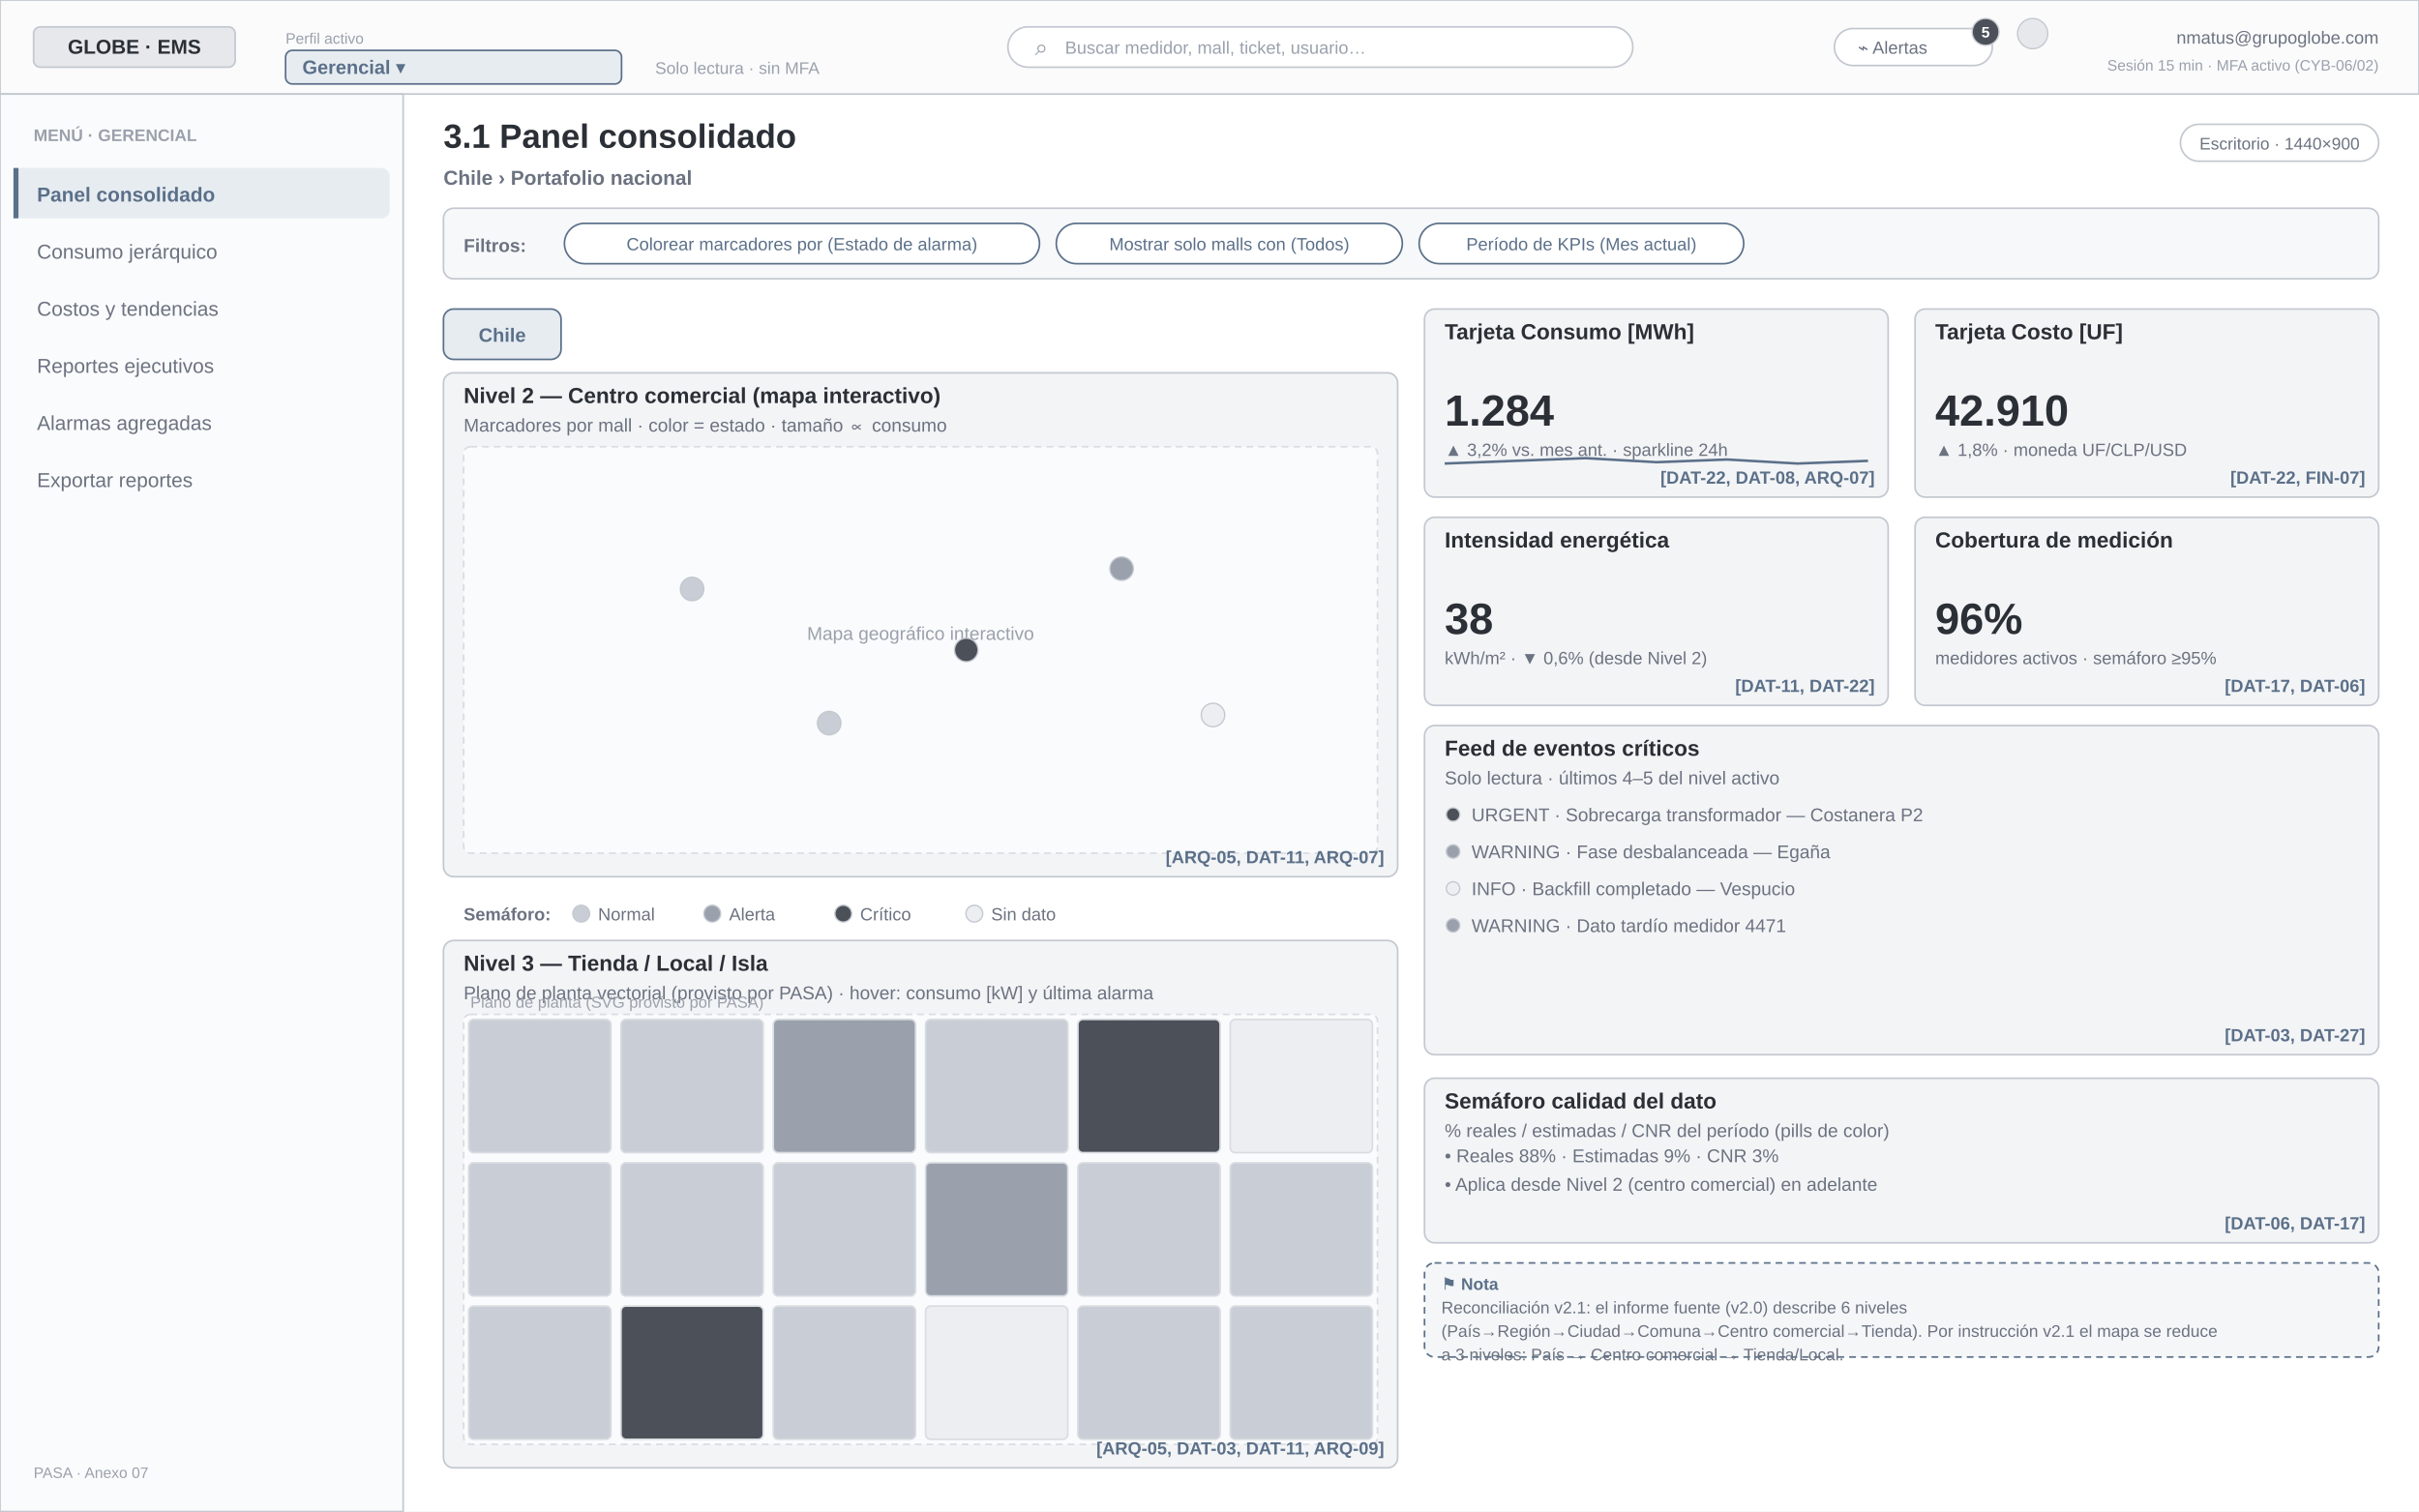
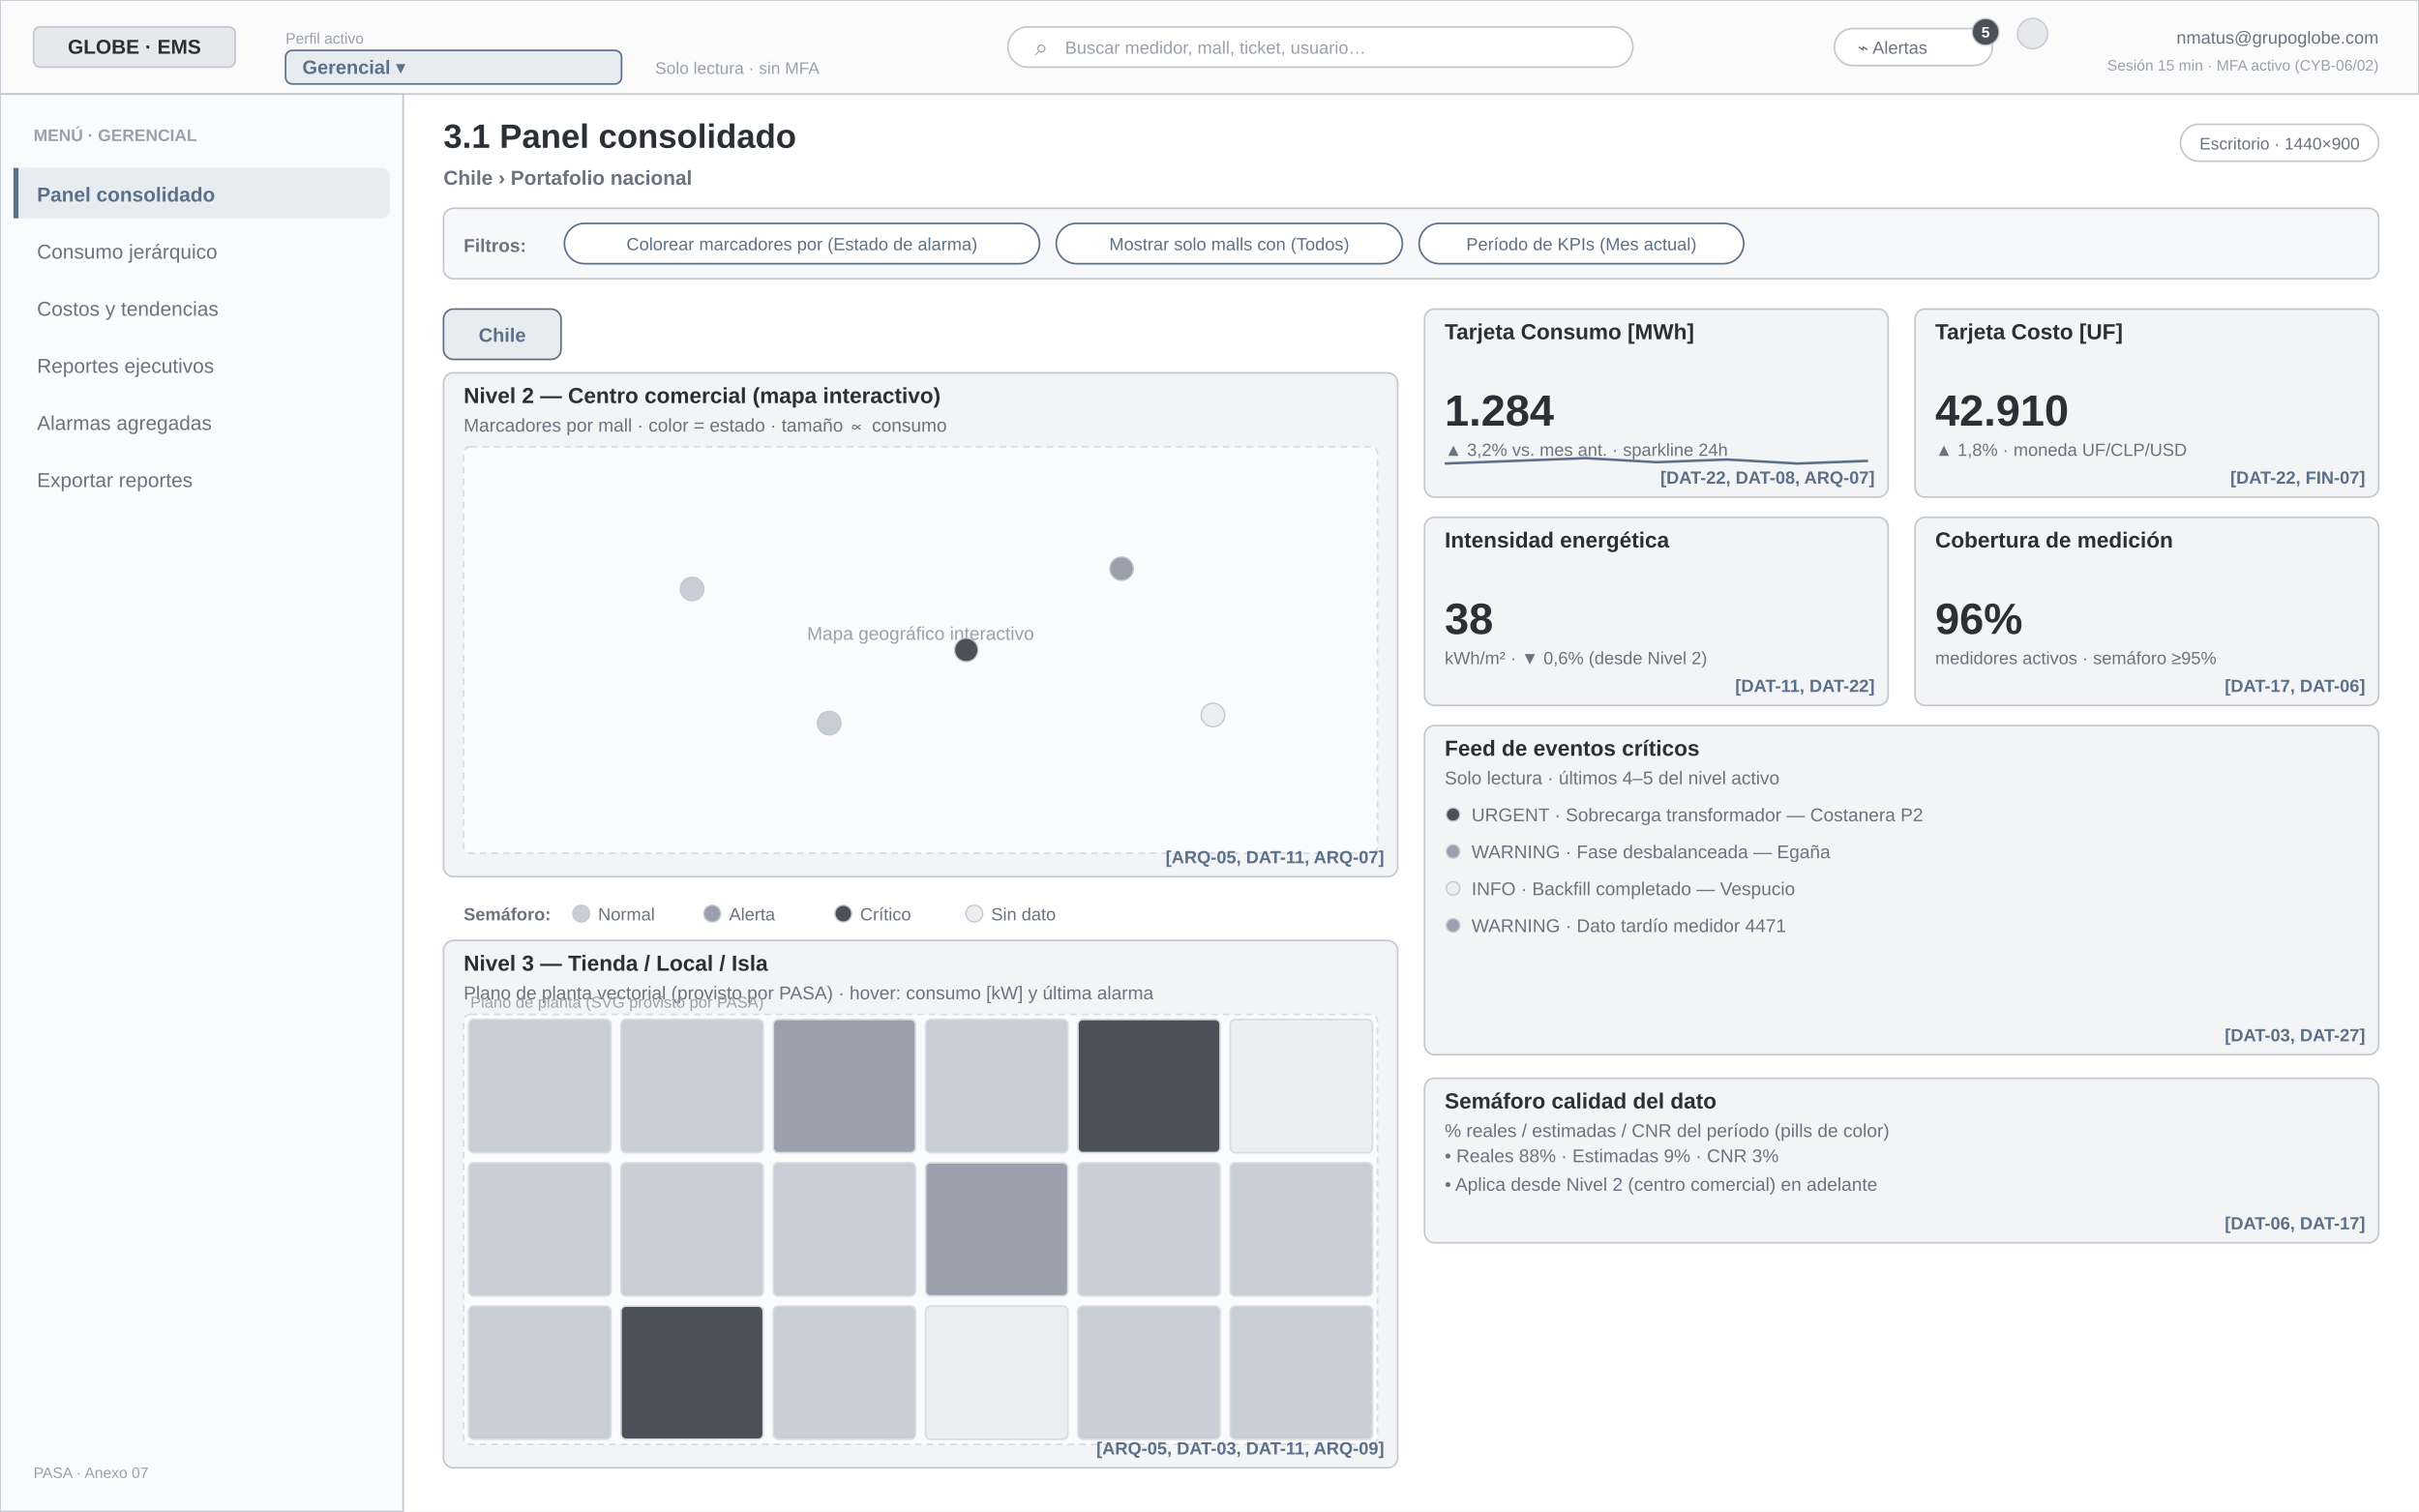
<svg xmlns="http://www.w3.org/2000/svg" viewBox="0 0 1440 900" width="1440" height="900" font-family="'Segoe UI', 'Helvetica Neue', Arial, sans-serif">
  <rect x="0" y="0" width="1440" height="900" rx="0" fill="#ffffff" stroke="none" stroke-width="1" />
  <rect x="0" y="0" width="1440" height="56" rx="0" fill="#fbfbfc" stroke="#c3c8d0" stroke-width="1" />
  <rect x="20" y="16" width="120" height="24" rx="4" fill="#e6e8ec" stroke="#c3c8d0" stroke-width="1" />
  <text x="80" y="32" font-family="'Segoe UI', 'Helvetica Neue', Arial, sans-serif" font-size="12" fill="#2b2f36" font-weight="700" text-anchor="middle">GLOBE · EMS</text>
  <text x="170" y="26" font-family="'Segoe UI', 'Helvetica Neue', Arial, sans-serif" font-size="9" fill="#9aa1ac" font-weight="normal" text-anchor="start">Perfil activo</text>
  <rect x="170" y="30" width="200" height="20" rx="4" fill="#e7ecf1" stroke="#5b7089" stroke-width="1" />
  <text x="180" y="44" font-family="'Segoe UI', 'Helvetica Neue', Arial, sans-serif" font-size="11.5" fill="#5b7089" font-weight="600" text-anchor="start">Gerencial  ▾</text>
  <text x="390" y="44" font-family="'Segoe UI', 'Helvetica Neue', Arial, sans-serif" font-size="10" fill="#9aa1ac" font-weight="normal" text-anchor="start">Solo lectura · sin MFA</text>
  <rect x="600" y="16" width="372" height="24" rx="12" fill="#ffffff" stroke="#c3c8d0" stroke-width="1" />
  <text x="616" y="33" font-family="'Segoe UI', 'Helvetica Neue', Arial, sans-serif" font-size="14" fill="#9aa1ac" font-weight="normal" text-anchor="start">⌕</text>
  <text x="634" y="32" font-family="'Segoe UI', 'Helvetica Neue', Arial, sans-serif" font-size="10.5" fill="#9aa1ac" font-weight="normal" text-anchor="start">Buscar medidor, mall, ticket, usuario…</text>
  <rect x="1092" y="17" width="94" height="22" rx="11" fill="#ffffff" stroke="#c3c8d0" stroke-width="1" />
  <text x="1106" y="32" font-family="'Segoe UI', 'Helvetica Neue', Arial, sans-serif" font-size="10.5" fill="#6b7280" font-weight="normal" text-anchor="start">⌁ Alertas</text>
  <circle cx="1182" cy="19" r="8" fill="#4b5059" stroke="#c3c8d0" stroke-width="0.8" />
  <text x="1182" y="22.3" font-family="'Segoe UI', 'Helvetica Neue', Arial, sans-serif" font-size="9" fill="#ffffff" font-weight="700" text-anchor="middle">5</text>
  <circle cx="1210" cy="20" r="9" fill="#e6e8ec" stroke="#c3c8d0" stroke-width="0.8" />
  <text x="1416" y="26" font-family="'Segoe UI', 'Helvetica Neue', Arial, sans-serif" font-size="10.5" fill="#6b7280" font-weight="normal" text-anchor="end">nmatus@grupoglobe.com</text>
  <text x="1416" y="42" font-family="'Segoe UI', 'Helvetica Neue', Arial, sans-serif" font-size="9" fill="#9aa1ac" font-weight="normal" text-anchor="end">Sesión 15 min · MFA activo (CYB-06/02)</text>
  <rect x="0" y="56" width="240" height="844" rx="0" fill="#fafbfc" stroke="#c3c8d0" stroke-width="1" />
  <text x="20" y="84" font-family="'Segoe UI', 'Helvetica Neue', Arial, sans-serif" font-size="10" fill="#9aa1ac" font-weight="700" text-anchor="start">MENÚ · GERENCIAL</text>
  <rect x="8" y="100" width="224" height="30" rx="5" fill="#e7ecf1" stroke="none" stroke-width="1" />
  <rect x="8" y="100" width="3" height="30" rx="0" fill="#5b7089" stroke="none" stroke-width="1" />
  <text x="22" y="120" font-family="'Segoe UI', 'Helvetica Neue', Arial, sans-serif" font-size="12" fill="#5b7089" font-weight="700" text-anchor="start">Panel consolidado</text>
  <text x="22" y="154" font-family="'Segoe UI', 'Helvetica Neue', Arial, sans-serif" font-size="12" fill="#6b7280" font-weight="normal" text-anchor="start">Consumo jerárquico</text>
  <text x="22" y="188" font-family="'Segoe UI', 'Helvetica Neue', Arial, sans-serif" font-size="12" fill="#6b7280" font-weight="normal" text-anchor="start">Costos y tendencias</text>
  <text x="22" y="222" font-family="'Segoe UI', 'Helvetica Neue', Arial, sans-serif" font-size="12" fill="#6b7280" font-weight="normal" text-anchor="start">Reportes ejecutivos</text>
  <text x="22" y="256" font-family="'Segoe UI', 'Helvetica Neue', Arial, sans-serif" font-size="12" fill="#6b7280" font-weight="normal" text-anchor="start">Alarmas agregadas</text>
  <text x="22" y="290" font-family="'Segoe UI', 'Helvetica Neue', Arial, sans-serif" font-size="12" fill="#6b7280" font-weight="normal" text-anchor="start">Exportar reportes</text>
  <text x="20" y="880" font-family="'Segoe UI', 'Helvetica Neue', Arial, sans-serif" font-size="9" fill="#9aa1ac" font-weight="normal" text-anchor="start">PASA · Anexo 07</text>
  <text x="264" y="88" font-family="'Segoe UI', 'Helvetica Neue', Arial, sans-serif" font-size="20" fill="#2b2f36" font-weight="700" text-anchor="start">3.1  Panel consolidado</text>
  <rect x="1298" y="74" width="118" height="22" rx="11" fill="#ffffff" stroke="#c3c8d0" stroke-width="1" />
  <text x="1357" y="89" font-family="'Segoe UI', 'Helvetica Neue', Arial, sans-serif" font-size="10" fill="#6b7280" font-weight="normal" text-anchor="middle">Escritorio · 1440×900</text>
  <text x="264" y="110" font-family="'Segoe UI', 'Helvetica Neue', Arial, sans-serif" font-size="12" fill="#6b7280" font-weight="600" text-anchor="start">Chile  ›  Portafolio nacional</text>
  <rect x="264" y="124" width="1152" height="42" rx="6" fill="#f7f8fa" stroke="#c3c8d0" stroke-width="1" />
  <text x="276" y="150" font-family="'Segoe UI', 'Helvetica Neue', Arial, sans-serif" font-size="11" fill="#6b7280" font-weight="700" text-anchor="start">Filtros:</text>
  <rect x="336" y="133" width="282.8" height="24" rx="12" fill="#ffffff" stroke="#5b7089" stroke-width="1" />
  <text x="477.4" y="149" font-family="'Segoe UI', 'Helvetica Neue', Arial, sans-serif" font-size="10.5" fill="#5b7089" font-weight="normal" text-anchor="middle">Colorear marcadores por (Estado de alarma)</text>
  <rect x="628.8" y="133" width="206.0" height="24" rx="12" fill="#ffffff" stroke="#5b7089" stroke-width="1" />
  <text x="731.8" y="149" font-family="'Segoe UI', 'Helvetica Neue', Arial, sans-serif" font-size="10.5" fill="#5b7089" font-weight="normal" text-anchor="middle">Mostrar solo malls con (Todos)</text>
  <rect x="844.8" y="133" width="193.2" height="24" rx="12" fill="#ffffff" stroke="#5b7089" stroke-width="1" />
  <text x="941.4" y="149" font-family="'Segoe UI', 'Helvetica Neue', Arial, sans-serif" font-size="10.5" fill="#5b7089" font-weight="normal" text-anchor="middle">Período de KPIs (Mes actual)</text>
-   <rect x="848" y="752" width="568" height="56" rx="6" fill="#f4f6f8" stroke="#5b7089" stroke-width="1" stroke-dasharray="4 3" />
-   <text x="858" y="768" font-family="'Segoe UI', 'Helvetica Neue', Arial, sans-serif" font-size="10" fill="#5b7089" font-weight="700" text-anchor="start">⚑ Nota</text>
-   <text x="858" y="782" font-family="'Segoe UI', 'Helvetica Neue', Arial, sans-serif" font-size="10" fill="#6b7280" font-weight="normal" text-anchor="start">Reconciliación v2.1: el informe fuente (v2.0) describe 6 niveles</text>
-   <text x="858" y="796" font-family="'Segoe UI', 'Helvetica Neue', Arial, sans-serif" font-size="10" fill="#6b7280" font-weight="normal" text-anchor="start">(País→Región→Ciudad→Comuna→Centro comercial→Tienda). Por instrucción v2.1 el mapa se reduce</text>
-   <text x="858" y="810" font-family="'Segoe UI', 'Helvetica Neue', Arial, sans-serif" font-size="10" fill="#6b7280" font-weight="normal" text-anchor="start">a 3 niveles: País → Centro comercial → Tienda/Local.</text>
  <rect x="264.0" y="184" width="70" height="30" rx="6" fill="#e7ecf1" stroke="#5b7089" stroke-width="1" />
  <text x="299.0" y="203.5" font-family="'Segoe UI', 'Helvetica Neue', Arial, sans-serif" font-size="11.5" fill="#5b7089" font-weight="600" text-anchor="middle">Chile</text>
  <rect x="264.0" y="222" width="568.0" height="300" rx="6" fill="#f3f4f6" stroke="#c3c8d0" stroke-width="1" />
  <text x="276.0" y="240" font-family="'Segoe UI', 'Helvetica Neue', Arial, sans-serif" font-size="13" fill="#2b2f36" font-weight="700" text-anchor="start">Nivel 2 — Centro comercial (mapa interactivo)</text>
  <text x="276.0" y="257" font-family="'Segoe UI', 'Helvetica Neue', Arial, sans-serif" font-size="11" fill="#6b7280" font-weight="normal" text-anchor="start">Marcadores por mall · color = estado · tamaño ∝ consumo</text>
  <rect x="276.0" y="266" width="544.0" height="242" rx="4" fill="#fafbfc" stroke="#d9dce1" stroke-width="1" stroke-dasharray="4 3" />
  <text x="548.0" y="381.0" font-family="'Segoe UI', 'Helvetica Neue', Arial, sans-serif" font-size="11" fill="#9aa1ac" font-weight="normal" text-anchor="middle">Mapa geográfico interactivo</text>
  <circle cx="412.0" cy="350.7" r="7" fill="#c9ced6" stroke="#c3c8d0" stroke-width="0.8" />
  <circle cx="575.2" cy="387.0" r="7" fill="#4b5059" stroke="#c3c8d0" stroke-width="0.8" />
  <circle cx="667.68" cy="338.6" r="7" fill="#9aa1ac" stroke="#c3c8d0" stroke-width="0.8" />
  <circle cx="493.6" cy="430.56" r="7" fill="#c9ced6" stroke="#c3c8d0" stroke-width="0.8" />
  <circle cx="722.08" cy="425.72" r="7" fill="#eceef1" stroke="#c3c8d0" stroke-width="0.8" />
  <text x="824.0" y="514" font-family="'Segoe UI', 'Helvetica Neue', Arial, sans-serif" font-size="10.5" fill="#5b7089" font-weight="600" text-anchor="end">[ARQ-05, DAT-11, ARQ-07]</text>
  <text x="276" y="548" font-family="'Segoe UI', 'Helvetica Neue', Arial, sans-serif" font-size="10.5" fill="#6b7280" font-weight="600" text-anchor="start">Semáforo:</text>
  <circle cx="346" cy="544" r="5" fill="#c9ced6" stroke="#c3c8d0" stroke-width="0.8" />
  <text x="356" y="548" font-family="'Segoe UI', 'Helvetica Neue', Arial, sans-serif" font-size="10.5" fill="#6b7280" font-weight="normal" text-anchor="start">Normal</text>
  <circle cx="424" cy="544" r="5" fill="#9aa1ac" stroke="#c3c8d0" stroke-width="0.8" />
  <text x="434" y="548" font-family="'Segoe UI', 'Helvetica Neue', Arial, sans-serif" font-size="10.5" fill="#6b7280" font-weight="normal" text-anchor="start">Alerta</text>
  <circle cx="502" cy="544" r="5" fill="#4b5059" stroke="#c3c8d0" stroke-width="0.8" />
  <text x="512" y="548" font-family="'Segoe UI', 'Helvetica Neue', Arial, sans-serif" font-size="10.5" fill="#6b7280" font-weight="normal" text-anchor="start">Crítico</text>
  <circle cx="580" cy="544" r="5" fill="#eceef1" stroke="#c3c8d0" stroke-width="0.8" />
  <text x="590" y="548" font-family="'Segoe UI', 'Helvetica Neue', Arial, sans-serif" font-size="10.5" fill="#6b7280" font-weight="normal" text-anchor="start">Sin dato</text>
  <rect x="264.0" y="560" width="568.0" height="314" rx="6" fill="#f3f4f6" stroke="#c3c8d0" stroke-width="1" />
  <text x="276.0" y="578" font-family="'Segoe UI', 'Helvetica Neue', Arial, sans-serif" font-size="13" fill="#2b2f36" font-weight="700" text-anchor="start">Nivel 3 — Tienda / Local / Isla</text>
  <text x="276.0" y="595" font-family="'Segoe UI', 'Helvetica Neue', Arial, sans-serif" font-size="11" fill="#6b7280" font-weight="normal" text-anchor="start">Plano de planta vectorial (provisto por PASA) · hover: consumo [kW] y última alarma</text>
  <rect x="276.0" y="604" width="544.0" height="256" rx="4" fill="#fafbfc" stroke="#d9dce1" stroke-width="1" stroke-dasharray="4 3" />
  <rect x="279.0" y="607.0" width="84.667" height="79.333" rx="3" fill="#c9ced6" stroke="#d9dce1" stroke-width="1" />
  <rect x="369.667" y="607.0" width="84.667" height="79.333" rx="3" fill="#c9ced6" stroke="#d9dce1" stroke-width="1" />
  <rect x="460.333" y="607.0" width="84.667" height="79.333" rx="3" fill="#9aa1ac" stroke="#d9dce1" stroke-width="1" />
  <rect x="551.0" y="607.0" width="84.667" height="79.333" rx="3" fill="#c9ced6" stroke="#d9dce1" stroke-width="1" />
  <rect x="641.667" y="607.0" width="84.667" height="79.333" rx="3" fill="#4b5059" stroke="#d9dce1" stroke-width="1" />
  <rect x="732.333" y="607.0" width="84.667" height="79.333" rx="3" fill="#eceef1" stroke="#d9dce1" stroke-width="1" />
  <rect x="279.0" y="692.333" width="84.667" height="79.333" rx="3" fill="#c9ced6" stroke="#d9dce1" stroke-width="1" />
  <rect x="369.667" y="692.333" width="84.667" height="79.333" rx="3" fill="#c9ced6" stroke="#d9dce1" stroke-width="1" />
  <rect x="460.333" y="692.333" width="84.667" height="79.333" rx="3" fill="#c9ced6" stroke="#d9dce1" stroke-width="1" />
  <rect x="551.0" y="692.333" width="84.667" height="79.333" rx="3" fill="#9aa1ac" stroke="#d9dce1" stroke-width="1" />
  <rect x="641.667" y="692.333" width="84.667" height="79.333" rx="3" fill="#c9ced6" stroke="#d9dce1" stroke-width="1" />
  <rect x="732.333" y="692.333" width="84.667" height="79.333" rx="3" fill="#c9ced6" stroke="#d9dce1" stroke-width="1" />
  <rect x="279.0" y="777.667" width="84.667" height="79.333" rx="3" fill="#c9ced6" stroke="#d9dce1" stroke-width="1" />
  <rect x="369.667" y="777.667" width="84.667" height="79.333" rx="3" fill="#4b5059" stroke="#d9dce1" stroke-width="1" />
  <rect x="460.333" y="777.667" width="84.667" height="79.333" rx="3" fill="#c9ced6" stroke="#d9dce1" stroke-width="1" />
  <rect x="551.0" y="777.667" width="84.667" height="79.333" rx="3" fill="#eceef1" stroke="#d9dce1" stroke-width="1" />
  <rect x="641.667" y="777.667" width="84.667" height="79.333" rx="3" fill="#c9ced6" stroke="#d9dce1" stroke-width="1" />
  <rect x="732.333" y="777.667" width="84.667" height="79.333" rx="3" fill="#c9ced6" stroke="#d9dce1" stroke-width="1" />
  <text x="280.0" y="600" font-family="'Segoe UI', 'Helvetica Neue', Arial, sans-serif" font-size="9.5" fill="#9aa1ac" font-weight="normal" text-anchor="start">Plano de planta (SVG provisto por PASA)</text>
  <text x="824.0" y="866" font-family="'Segoe UI', 'Helvetica Neue', Arial, sans-serif" font-size="10.5" fill="#5b7089" font-weight="600" text-anchor="end">[ARQ-05, DAT-03, DAT-11, ARQ-09]</text>
  <rect x="848.0" y="184" width="276.0" height="112" rx="6" fill="#f3f4f6" stroke="#c3c8d0" stroke-width="1" />
  <text x="860.0" y="202" font-family="'Segoe UI', 'Helvetica Neue', Arial, sans-serif" font-size="13" fill="#2b2f36" font-weight="700" text-anchor="start">Tarjeta Consumo [MWh]</text>
  <text x="860.0" y="253.44" font-family="'Segoe UI', 'Helvetica Neue', Arial, sans-serif" font-size="26" fill="#2b2f36" font-weight="700" text-anchor="start">1.284</text>
  <text x="860.0" y="271.44" font-family="'Segoe UI', 'Helvetica Neue', Arial, sans-serif" font-size="10.5" fill="#6b7280" font-weight="normal" text-anchor="start">▲ 3,2% vs. mes ant. · sparkline 24h</text>
  <polyline points="860.0,276.0 902.0,274.4 944.0,272.8 986.0,275.2 1028.0,273.6 1070.0,276.0 1112.0,274.4" fill="none" stroke="#5b7089" stroke-width="1.5" />
  <text x="1116.0" y="288" font-family="'Segoe UI', 'Helvetica Neue', Arial, sans-serif" font-size="10.5" fill="#5b7089" font-weight="600" text-anchor="end">[DAT-22, DAT-08, ARQ-07]</text>
  <rect x="1140.0" y="184" width="276.0" height="112" rx="6" fill="#f3f4f6" stroke="#c3c8d0" stroke-width="1" />
  <text x="1152.0" y="202" font-family="'Segoe UI', 'Helvetica Neue', Arial, sans-serif" font-size="13" fill="#2b2f36" font-weight="700" text-anchor="start">Tarjeta Costo [UF]</text>
  <text x="1152.0" y="253.44" font-family="'Segoe UI', 'Helvetica Neue', Arial, sans-serif" font-size="26" fill="#2b2f36" font-weight="700" text-anchor="start">42.910</text>
  <text x="1152.0" y="271.44" font-family="'Segoe UI', 'Helvetica Neue', Arial, sans-serif" font-size="10.5" fill="#6b7280" font-weight="normal" text-anchor="start">▲ 1,8% · moneda UF/CLP/USD</text>
  <text x="1408.0" y="288" font-family="'Segoe UI', 'Helvetica Neue', Arial, sans-serif" font-size="10.5" fill="#5b7089" font-weight="600" text-anchor="end">[DAT-22, FIN-07]</text>
  <rect x="848.0" y="308" width="276.0" height="112" rx="6" fill="#f3f4f6" stroke="#c3c8d0" stroke-width="1" />
  <text x="860.0" y="326" font-family="'Segoe UI', 'Helvetica Neue', Arial, sans-serif" font-size="13" fill="#2b2f36" font-weight="700" text-anchor="start">Intensidad energética</text>
  <text x="860.0" y="377.44" font-family="'Segoe UI', 'Helvetica Neue', Arial, sans-serif" font-size="26" fill="#2b2f36" font-weight="700" text-anchor="start">38</text>
  <text x="860.0" y="395.44" font-family="'Segoe UI', 'Helvetica Neue', Arial, sans-serif" font-size="10.5" fill="#6b7280" font-weight="normal" text-anchor="start">kWh/m² · ▼ 0,6% (desde Nivel 2)</text>
  <text x="1116.0" y="412" font-family="'Segoe UI', 'Helvetica Neue', Arial, sans-serif" font-size="10.5" fill="#5b7089" font-weight="600" text-anchor="end">[DAT-11, DAT-22]</text>
  <rect x="1140.0" y="308" width="276.0" height="112" rx="6" fill="#f3f4f6" stroke="#c3c8d0" stroke-width="1" />
  <text x="1152.0" y="326" font-family="'Segoe UI', 'Helvetica Neue', Arial, sans-serif" font-size="13" fill="#2b2f36" font-weight="700" text-anchor="start">Cobertura de medición</text>
  <text x="1152.0" y="377.44" font-family="'Segoe UI', 'Helvetica Neue', Arial, sans-serif" font-size="26" fill="#2b2f36" font-weight="700" text-anchor="start">96%</text>
  <text x="1152.0" y="395.44" font-family="'Segoe UI', 'Helvetica Neue', Arial, sans-serif" font-size="10.5" fill="#6b7280" font-weight="normal" text-anchor="start">medidores activos · semáforo ≥95%</text>
  <text x="1408.0" y="412" font-family="'Segoe UI', 'Helvetica Neue', Arial, sans-serif" font-size="10.5" fill="#5b7089" font-weight="600" text-anchor="end">[DAT-17, DAT-06]</text>
  <rect x="848.0" y="432" width="568.0" height="196" rx="6" fill="#f3f4f6" stroke="#c3c8d0" stroke-width="1" />
  <text x="860.0" y="450" font-family="'Segoe UI', 'Helvetica Neue', Arial, sans-serif" font-size="13" fill="#2b2f36" font-weight="700" text-anchor="start">Feed de eventos críticos</text>
  <text x="860.0" y="467" font-family="'Segoe UI', 'Helvetica Neue', Arial, sans-serif" font-size="11" fill="#6b7280" font-weight="normal" text-anchor="start">Solo lectura · últimos 4–5 del nivel activo</text>
  <circle cx="865.0" cy="485" r="4" fill="#4b5059" stroke="#c3c8d0" stroke-width="0.8" />
  <text x="876.0" y="489" font-family="'Segoe UI', 'Helvetica Neue', Arial, sans-serif" font-size="11" fill="#6b7280" font-weight="normal" text-anchor="start">URGENT · Sobrecarga transformador — Costanera P2</text>
  <circle cx="865.0" cy="507" r="4" fill="#9aa1ac" stroke="#c3c8d0" stroke-width="0.8" />
  <text x="876.0" y="511" font-family="'Segoe UI', 'Helvetica Neue', Arial, sans-serif" font-size="11" fill="#6b7280" font-weight="normal" text-anchor="start">WARNING · Fase desbalanceada — Egaña</text>
  <circle cx="865.0" cy="529" r="4" fill="#eceef1" stroke="#c3c8d0" stroke-width="0.8" />
  <text x="876.0" y="533" font-family="'Segoe UI', 'Helvetica Neue', Arial, sans-serif" font-size="11" fill="#6b7280" font-weight="normal" text-anchor="start">INFO · Backfill completado — Vespucio</text>
  <circle cx="865.0" cy="551" r="4" fill="#9aa1ac" stroke="#c3c8d0" stroke-width="0.8" />
  <text x="876.0" y="555" font-family="'Segoe UI', 'Helvetica Neue', Arial, sans-serif" font-size="11" fill="#6b7280" font-weight="normal" text-anchor="start">WARNING · Dato tardío medidor 4471</text>
  <text x="1408.0" y="620" font-family="'Segoe UI', 'Helvetica Neue', Arial, sans-serif" font-size="10.5" fill="#5b7089" font-weight="600" text-anchor="end">[DAT-03, DAT-27]</text>
  <rect x="848.0" y="642" width="568.0" height="98" rx="6" fill="#f3f4f6" stroke="#c3c8d0" stroke-width="1" />
  <text x="860.0" y="660" font-family="'Segoe UI', 'Helvetica Neue', Arial, sans-serif" font-size="13" fill="#2b2f36" font-weight="700" text-anchor="start">Semáforo calidad del dato</text>
  <text x="860.0" y="677" font-family="'Segoe UI', 'Helvetica Neue', Arial, sans-serif" font-size="11" fill="#6b7280" font-weight="normal" text-anchor="start">% reales / estimadas / CNR del período (pills de color)</text>
  <text x="860.0" y="692" font-family="'Segoe UI', 'Helvetica Neue', Arial, sans-serif" font-size="11" fill="#6b7280" font-weight="normal" text-anchor="start">• Reales 88%   ·   Estimadas 9%   ·   CNR 3%</text>
  <text x="860.0" y="709" font-family="'Segoe UI', 'Helvetica Neue', Arial, sans-serif" font-size="11" fill="#6b7280" font-weight="normal" text-anchor="start">• Aplica desde Nivel 2 (centro comercial) en adelante</text>
  <text x="1408.0" y="732" font-family="'Segoe UI', 'Helvetica Neue', Arial, sans-serif" font-size="10.5" fill="#5b7089" font-weight="600" text-anchor="end">[DAT-06, DAT-17]</text>
</svg>
